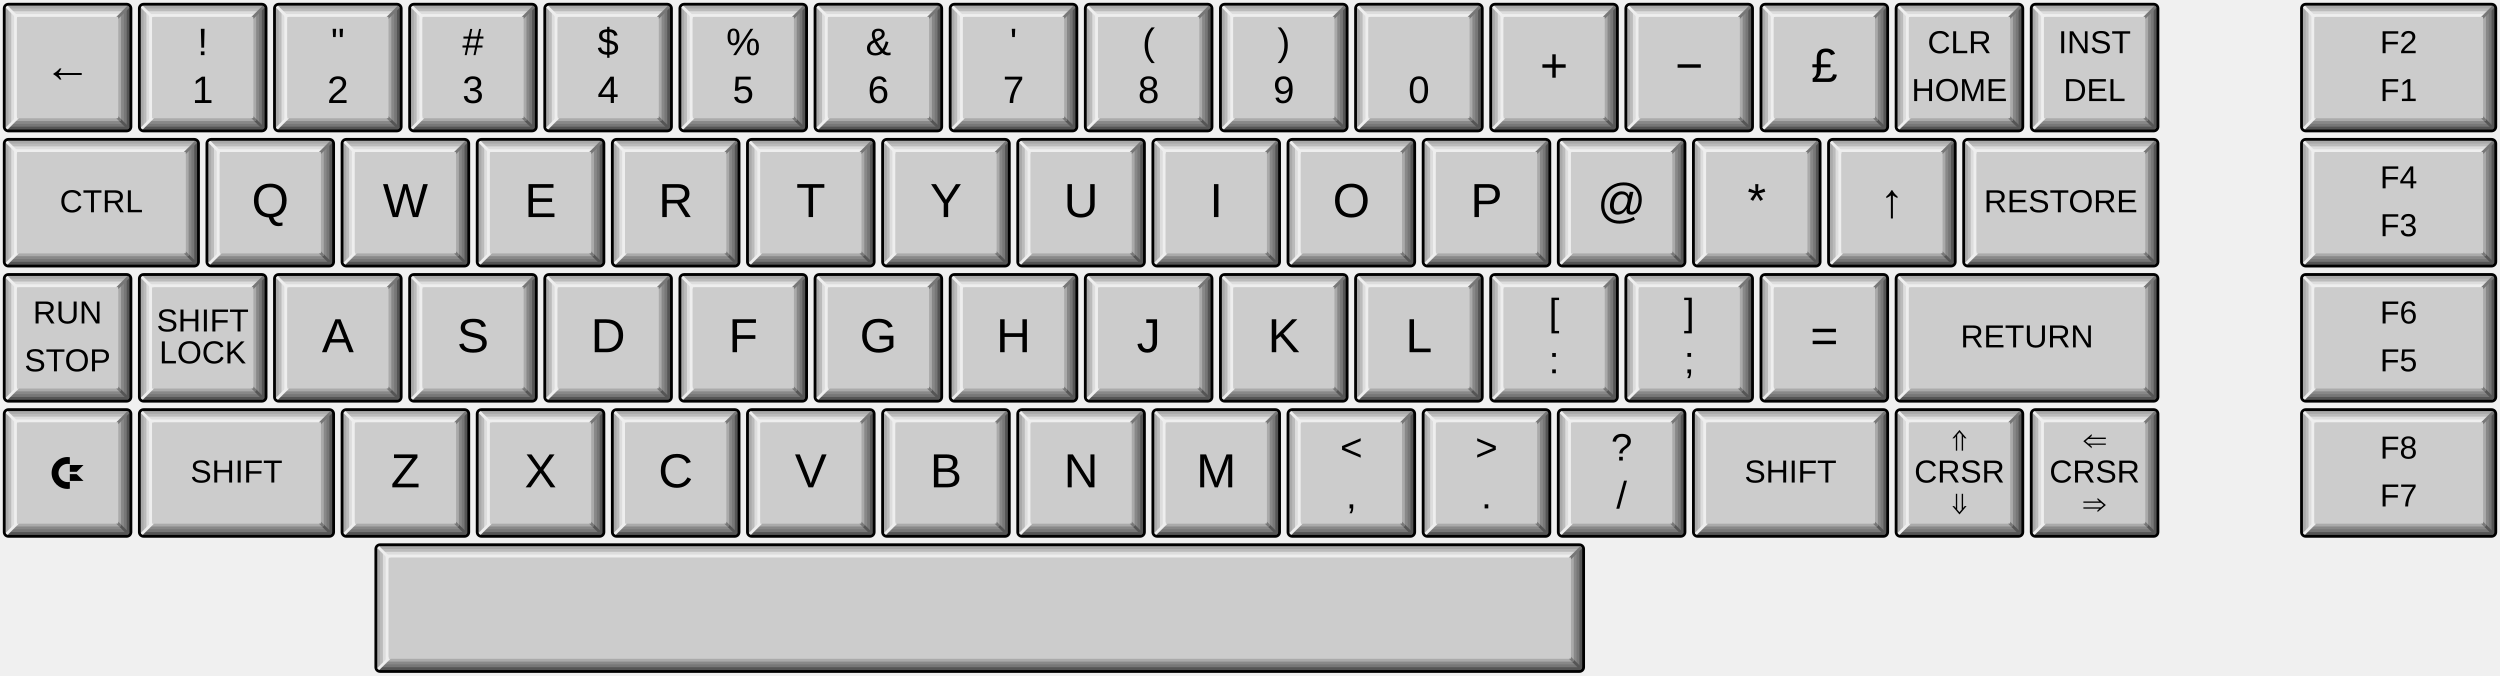
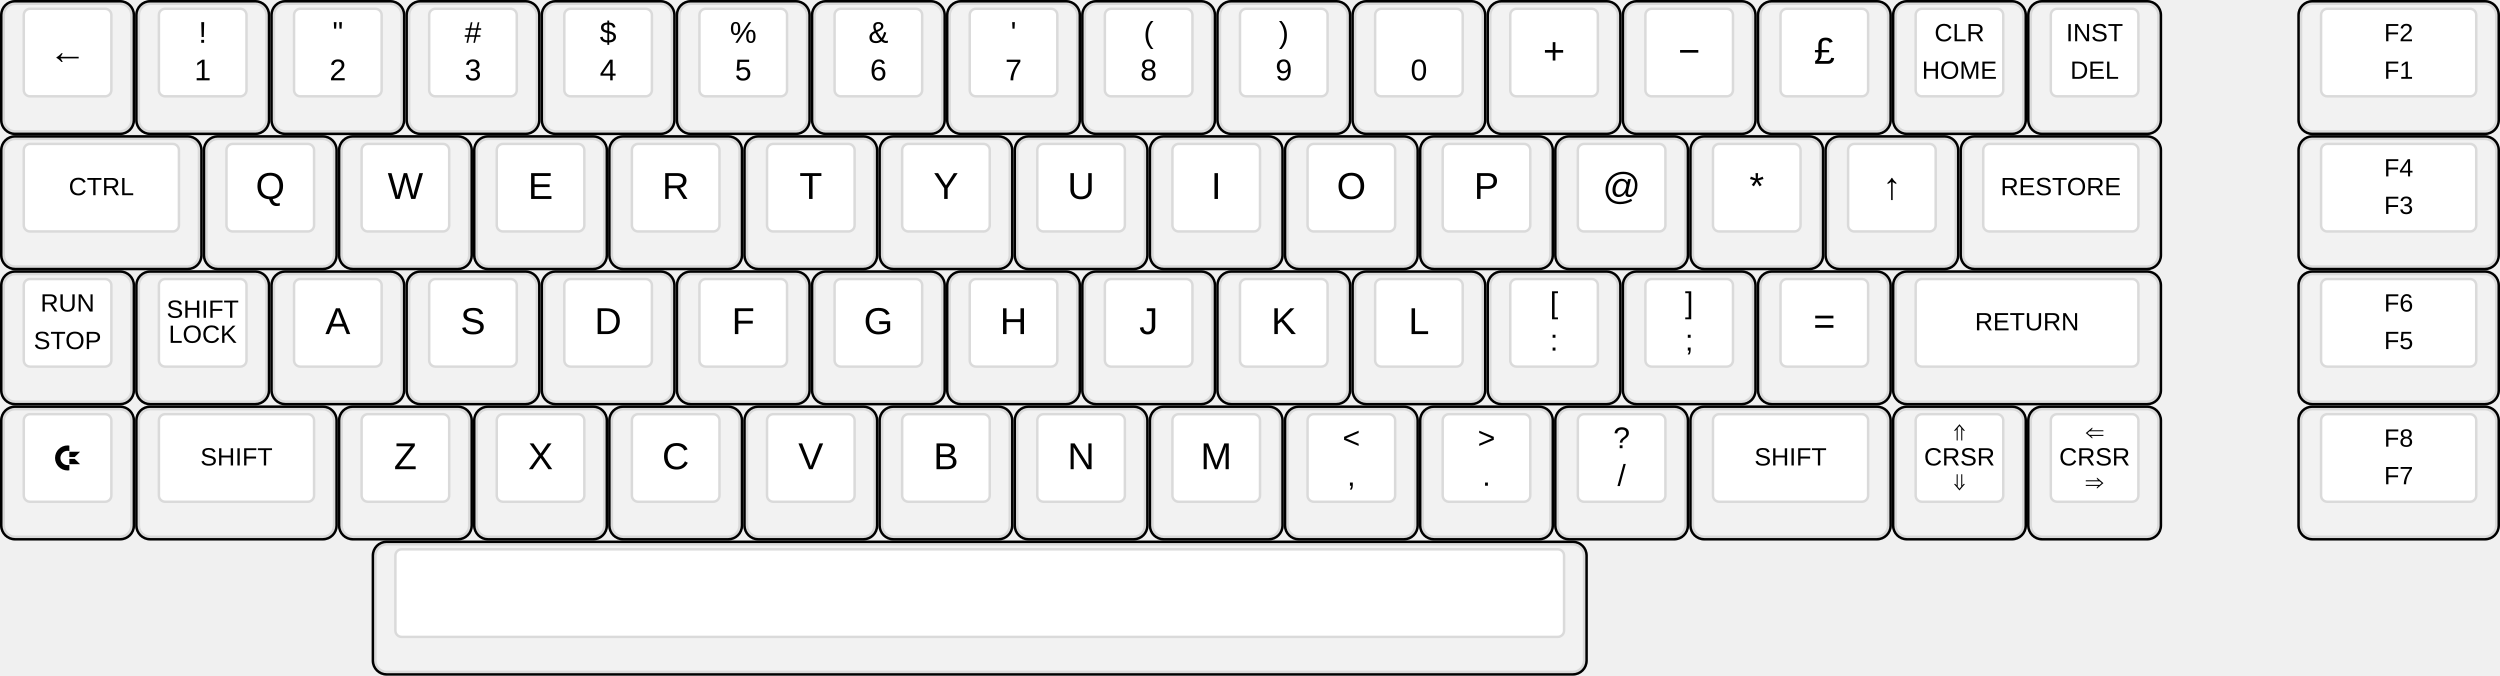
- <svg xmlns="http://www.w3.org/2000/svg" xmlns:xlink="http://www.w3.org/1999/xlink" version="1.1" width="888" height="240" viewBox="0 -240 888 240">
+ <svg xmlns="http://www.w3.org/2000/svg" xmlns:xlink="http://www.w3.org/1999/xlink" version="1.1" width="999" height="270" viewBox="0 -270 999 270">
  <defs>
    <g id="shape0">
-       <path d="M 425 -41 L 425 -7 L 7 -7 L 7 -41 Z M 3 -47 C 1.896 -47 1 -46.104 1 -45 L 1 -41 L 1 -7 L 1 -3 C 1 -1.896 1.896 -1 3 -1 L 429 -1 C 430.104 -1 431 -1.896 431 -3 L 431 -7 L 431 -41 L 431 -45 C 431 -46.104 430.104 -47 429 -47 Z" fill="#000000" />
-       <path d="M 429.707 -45.707 L 425 -41 L 425 -7 L 7 -7 L 2.293 -2.293 C 2.474 -2.112 2.724 -2 3 -2 L 429 -2 C 429.553 -2 430 -2.447 430 -3 L 430 -7 L 430 -41 L 430 -45 C 430 -45.276 429.888 -45.526 429.707 -45.707 Z" fill="#555555" />
-       <path d="M 428.766 -44.765 L 425 -41 L 425 -7 L 7 -7 L 3.234 -3.234 C 3.379 -3.09 3.579 -3 3.8 -3 L 428.2 -3 C 428.642 -3 429 -3.358 429 -3.8 L 429 -7 L 429 -41 L 429 -44.2 C 429 -44.421 428.91 -44.621 428.766 -44.765 Z" fill="#777777" />
-       <path d="M 427.824 -43.824 L 425 -41 L 425 -7 L 7 -7 L 4.176 -4.176 C 4.284 -4.067 4.435 -4 4.6 -4 L 427.4 -4 C 427.731 -4 428 -4.269 428 -4.6 L 428 -7 L 428 -41 L 428 -43.4 C 428 -43.566 427.933 -43.716 427.824 -43.824 Z" fill="#888888" />
-       <path d="M 425 -41 L 425 -7 L 7 -7 L 7 -41 Z M 3 -46 C 2.448 -46 2 -45.552 2 -45 L 2 -41 L 2 -7 L 2 -3 C 2 -2.724 2.112 -2.474 2.293 -2.293 L 5.117 -5.117 C 5.189 -5.045 5.29 -5 5.4 -5 L 426.6 -5 C 426.821 -5 427 -5.179 427 -5.4 L 427 -7 L 427 -41 L 427 -42.6 C 427 -42.71 426.955 -42.81 426.883 -42.883 L 429.707 -45.707 C 429.526 -45.888 429.276 -46 429 -46 Z" fill="#aaaaaa" />
-       <path d="M 3.8 -45 C 3.358 -45 3 -44.642 3 -44.2 L 3 -41 L 3 -7 L 3 -3.8 C 3 -3.579 3.09 -3.379 3.234 -3.235 L 7 -7 L 7 -7 L 7 -41 L 425 -41 L 425 -41 L 428.766 -44.766 C 428.621 -44.91 428.421 -45 428.2 -45 Z" fill="#bbbbbb" />
-       <path d="M 4.6 -44 C 4.269 -44 4 -43.731 4 -43.4 L 4 -41 L 4 -7 L 4 -4.6 C 4 -4.434 4.067 -4.285 4.176 -4.176 L 7 -7 L 7 -7 L 7 -41 L 425 -41 L 425 -41 L 427.824 -43.824 C 427.716 -43.933 427.566 -44 427.4 -44 Z" fill="#dddddd" />
-       <path d="M 5.4 -43 C 5.179 -43 5 -42.821 5 -42.6 L 5 -41 L 5 -7 L 5 -5.4 C 5 -5.29 5.045 -5.189 5.117 -5.117 L 7 -7 L 7 -7 L 7 -41 L 425 -41 L 425 -41 L 426.883 -42.883 C 426.811 -42.955 426.71 -43 426.6 -43 Z" fill="#eeeeee" />
-       <path d="M 6.2 -42 C 6.089 -42 6 -41.911 6 -41.8 L 6 -41 L 6 -7 L 6 -6.2 C 6 -6.09 6.089 -6 6.2 -6 L 425.8 -6 C 425.91 -6 426 -6.09 426 -6.2 L 426 -7 L 426 -41 L 426 -41.8 C 426 -41.911 425.91 -42 425.8 -42 Z" fill="#cccccc" />
-       <path d="M 427 -5.707 L 427 -5.4 C 427 -5.179 426.821 -5 426.6 -5 L 426.293 -5 L 429.244 -2.049 C 429.595 -2.14 429.86 -2.405 429.951 -2.756 L 427 -5.707 Z" fill="#555555" />
-       <path d="M 429.244 -45.951 L 425.293 -42 L 425.8 -42 C 425.91 -42 426 -41.911 426 -41.8 L 426 -41.293 L 429.951 -45.244 C 429.905 -45.42 429.831 -45.583 429.707 -45.707 C 429.583 -45.832 429.42 -45.906 429.244 -45.951 Z M 426 -6.707 L 426 -6.2 C 426 -6.09 425.91 -6 425.8 -6 L 425.293 -6 L 426.293 -5 L 426.6 -5 C 426.821 -5 427 -5.179 427 -5.4 L 427 -5.707 L 426 -6.707 Z" fill="#777777" />
-       <path d="M 2.756 -45.951 C 2.405 -45.86 2.14 -45.595 2.049 -45.244 L 6 -41.293 L 6 -41.8 C 6 -41.911 6.089 -42 6.2 -42 L 6.707 -42 L 2.756 -45.951 Z M 6 -6.707 L 2.049 -2.756 C 2.094 -2.58 2.168 -2.417 2.293 -2.293 C 2.417 -2.169 2.581 -2.095 2.756 -2.049 L 6.708 -6 L 6.2 -6 C 6.089 -6 6 -6.09 6 -6.2 L 6 -6.707 Z" fill="#eeeeee" />
+       <path d="M 6 -54 C 2.686 -54 0 -51.314 0 -48 L 0 -6 C 0 -2.686 2.686 0 6 0 L 480 0 C 483.314 0 486 -2.686 486 -6 L 486 -48 C 486 -51.314 483.314 -54 480 -54 Z" fill="#000000" />
+       <path d="M 6 -53 C 3.239 -53 1 -50.761 1 -48 L 1 -6 C 1 -3.239 3.239 -1 6 -1 L 480 -1 C 482.761 -1 485 -3.239 485 -6 L 485 -48 C 485 -50.761 482.761 -53 480 -53 Z" fill="#dadada" />
+       <path d="M 6 -52 C 3.791 -52 2 -50.209 2 -48 L 2 -6 C 2 -3.791 3.791 -2 6 -2 L 480 -2 C 482.209 -2 484 -3.791 484 -6 L 484 -48 C 484 -50.209 482.209 -52 480 -52 Z" fill="#f2f2f2" />
+       <path d="M 12 -51 C 10.343 -51 9 -49.657 9 -48 L 9 -18 C 9 -16.343 10.343 -15 12 -15 L 474 -15 C 475.657 -15 477 -16.343 477 -18 L 477 -48 C 477 -49.657 475.657 -51 474 -51 Z" fill="#dadada" />
+       <path d="M 12 -50 C 10.895 -50 10 -49.105 10 -48 L 10 -18 C 10 -16.895 10.895 -16 12 -16 L 474 -16 C 475.105 -16 476 -16.895 476 -18 L 476 -48 C 476 -49.105 475.105 -50 474 -50 Z" fill="#ffffff" />
    </g>
    <g id="shape1">
-       <path d="M 41 -41 L 41 -7 L 7 -7 L 7 -41 Z M 3 -47 C 1.896 -47 1 -46.104 1 -45 L 1 -41 L 1 -7 L 1 -3 C 1 -1.896 1.896 -1 3 -1 L 45 -1 C 46.104 -1 47 -1.896 47 -3 L 47 -7 L 47 -41 L 47 -45 C 47 -46.104 46.104 -47 45 -47 Z" fill="#000000" />
-       <path d="M 45.707 -45.707 L 41 -41 L 41 -7 L 7 -7 L 2.293 -2.293 C 2.474 -2.112 2.724 -2 3 -2 L 45 -2 C 45.553 -2 46 -2.447 46 -3 L 46 -7 L 46 -41 L 46 -45 C 46 -45.276 45.888 -45.526 45.707 -45.707 Z" fill="#555555" />
-       <path d="M 44.766 -44.765 L 41 -41 L 41 -7 L 7 -7 L 3.234 -3.234 C 3.379 -3.09 3.579 -3 3.8 -3 L 44.2 -3 C 44.642 -3 45 -3.358 45 -3.8 L 45 -7 L 45 -41 L 45 -44.2 C 45 -44.421 44.91 -44.621 44.766 -44.765 Z" fill="#777777" />
-       <path d="M 43.824 -43.824 L 41 -41 L 41 -7 L 7 -7 L 4.176 -4.176 C 4.284 -4.067 4.435 -4 4.6 -4 L 43.4 -4 C 43.731 -4 44 -4.269 44 -4.6 L 44 -7 L 44 -41 L 44 -43.4 C 44 -43.566 43.933 -43.716 43.824 -43.824 Z" fill="#888888" />
-       <path d="M 41 -41 L 41 -7 L 7 -7 L 7 -41 Z M 3 -46 C 2.448 -46 2 -45.552 2 -45 L 2 -41 L 2 -7 L 2 -3 C 2 -2.724 2.112 -2.474 2.293 -2.293 L 5.117 -5.117 C 5.189 -5.045 5.29 -5 5.4 -5 L 42.6 -5 C 42.821 -5 43 -5.179 43 -5.4 L 43 -7 L 43 -41 L 43 -42.6 C 43 -42.71 42.955 -42.81 42.883 -42.883 L 45.707 -45.707 C 45.526 -45.888 45.276 -46 45 -46 Z" fill="#aaaaaa" />
-       <path d="M 3.8 -45 C 3.358 -45 3 -44.642 3 -44.2 L 3 -41 L 3 -7 L 3 -3.8 C 3 -3.579 3.09 -3.379 3.234 -3.235 L 7 -7 L 7 -7 L 7 -41 L 41 -41 L 41 -41 L 44.766 -44.766 C 44.621 -44.91 44.421 -45 44.2 -45 Z" fill="#bbbbbb" />
-       <path d="M 4.6 -44 C 4.269 -44 4 -43.731 4 -43.4 L 4 -41 L 4 -7 L 4 -4.6 C 4 -4.434 4.067 -4.285 4.176 -4.176 L 7 -7 L 7 -7 L 7 -41 L 41 -41 L 41 -41 L 43.824 -43.824 C 43.716 -43.933 43.566 -44 43.4 -44 Z" fill="#dddddd" />
-       <path d="M 5.4 -43 C 5.179 -43 5 -42.821 5 -42.6 L 5 -41 L 5 -7 L 5 -5.4 C 5 -5.29 5.045 -5.189 5.117 -5.117 L 7 -7 L 7 -7 L 7 -41 L 41 -41 L 41 -41 L 42.883 -42.883 C 42.811 -42.955 42.71 -43 42.6 -43 Z" fill="#eeeeee" />
-       <path d="M 6.2 -42 C 6.089 -42 6 -41.911 6 -41.8 L 6 -41 L 6 -7 L 6 -6.2 C 6 -6.09 6.089 -6 6.2 -6 L 41.8 -6 C 41.91 -6 42 -6.09 42 -6.2 L 42 -7 L 42 -41 L 42 -41.8 C 42 -41.911 41.91 -42 41.8 -42 Z" fill="#cccccc" />
-       <path d="M 43 -5.707 L 43 -5.4 C 43 -5.179 42.821 -5 42.6 -5 L 42.293 -5 L 45.244 -2.049 C 45.595 -2.14 45.86 -2.405 45.951 -2.756 L 43 -5.707 Z" fill="#555555" />
-       <path d="M 45.244 -45.951 L 41.293 -42 L 41.8 -42 C 41.91 -42 42 -41.911 42 -41.8 L 42 -41.293 L 45.951 -45.244 C 45.905 -45.42 45.831 -45.583 45.707 -45.707 C 45.583 -45.832 45.42 -45.906 45.244 -45.951 Z M 42 -6.707 L 42 -6.2 C 42 -6.09 41.91 -6 41.8 -6 L 41.293 -6 L 42.293 -5 L 42.6 -5 C 42.821 -5 43 -5.179 43 -5.4 L 43 -5.707 L 42 -6.707 Z" fill="#777777" />
-       <path d="M 2.756 -45.951 C 2.405 -45.86 2.14 -45.595 2.049 -45.244 L 6 -41.293 L 6 -41.8 C 6 -41.911 6.089 -42 6.2 -42 L 6.707 -42 L 2.756 -45.951 Z M 6 -6.707 L 2.049 -2.756 C 2.094 -2.58 2.168 -2.417 2.293 -2.293 C 2.417 -2.169 2.581 -2.095 2.756 -2.049 L 6.708 -6 L 6.2 -6 C 6.089 -6 6 -6.09 6 -6.2 L 6 -6.707 Z" fill="#eeeeee" />
+       <path d="M 6 -54 C 2.686 -54 0 -51.314 0 -48 L 0 -6 C 0 -2.686 2.686 0 6 0 L 48 0 C 51.314 0 54 -2.686 54 -6 L 54 -48 C 54 -51.314 51.314 -54 48 -54 Z" fill="#000000" />
+       <path d="M 6 -53 C 3.239 -53 1 -50.761 1 -48 L 1 -6 C 1 -3.239 3.239 -1 6 -1 L 48 -1 C 50.761 -1 53 -3.239 53 -6 L 53 -48 C 53 -50.761 50.761 -53 48 -53 Z" fill="#dadada" />
+       <path d="M 6 -52 C 3.791 -52 2 -50.209 2 -48 L 2 -6 C 2 -3.791 3.791 -2 6 -2 L 48 -2 C 50.209 -2 52 -3.791 52 -6 L 52 -48 C 52 -50.209 50.209 -52 48 -52 Z" fill="#f2f2f2" />
+       <path d="M 12 -51 C 10.343 -51 9 -49.657 9 -48 L 9 -18 C 9 -16.343 10.343 -15 12 -15 L 42 -15 C 43.657 -15 45 -16.343 45 -18 L 45 -48 C 45 -49.657 43.657 -51 42 -51 Z" fill="#dadada" />
+       <path d="M 12 -50 C 10.895 -50 10 -49.105 10 -48 L 10 -18 C 10 -16.895 10.895 -16 12 -16 L 42 -16 C 43.105 -16 44 -16.895 44 -18 L 44 -48 C 44 -49.105 43.105 -50 42 -50 Z" fill="#ffffff" />
    </g>
    <g id="shape2">
-       <path d="M 3 -47 C 1.896 -47 1 -46.104 1 -45 L 1 -41 L 1 -7 L 1 -3 C 1 -1.896 1.896 -1 3 -1 L 65 -1 L 65 -7 L 7 -7 L 7 -41 L 65 -41 L 65 -47 Z M 65 -47 L 65 -41 L 65 -7 L 65 -1 L 69 -1 C 70.104 -1 71 -1.896 71 -3 L 71 -7 L 71 -41 L 71 -45 C 71 -46.104 70.104 -47 69 -47 Z" fill="#000000" />
-       <path d="M 7 -7 L 2.293 -2.293 C 2.474 -2.112 2.724 -2 3 -2 L 65 -2 L 65 -7 Z M 69.707 -45.707 L 65 -41 L 65 -7 L 65 -2 L 69 -2 C 69.553 -2 70 -2.447 70 -3 L 70 -7 L 70 -41 L 70 -45 C 70 -45.276 69.888 -45.526 69.707 -45.707 Z" fill="#555555" />
-       <path d="M 7 -7 L 3.234 -3.234 C 3.379 -3.09 3.579 -3 3.8 -3 L 65 -3 L 65 -7 Z M 68.766 -44.765 L 65 -41 L 65 -7 L 65 -3 L 68.2 -3 C 68.642 -3 69 -3.358 69 -3.8 L 69 -7 L 69 -41 L 69 -44.2 C 69 -44.421 68.91 -44.621 68.766 -44.765 Z" fill="#777777" />
-       <path d="M 7 -7 L 4.176 -4.176 C 4.284 -4.067 4.435 -4 4.6 -4 L 65 -4 L 65 -7 Z M 67.824 -43.824 L 65 -41 L 65 -7 L 65 -4 L 67.4 -4 C 67.731 -4 68 -4.269 68 -4.6 L 68 -7 L 68 -41 L 68 -43.4 C 68 -43.566 67.933 -43.716 67.824 -43.824 Z" fill="#888888" />
-       <path d="M 65 -46 L 65 -41 L 65 -7 L 65 -5 L 66.6 -5 C 66.821 -5 67 -5.179 67 -5.4 L 67 -7 L 67 -41 L 67 -42.6 C 67 -42.71 66.955 -42.81 66.883 -42.883 L 69.707 -45.707 C 69.526 -45.888 69.276 -46 69 -46 Z M 3 -46 C 2.448 -46 2 -45.552 2 -45 L 2 -41 L 2 -7 L 2 -3 C 2 -2.724 2.112 -2.474 2.293 -2.293 L 5.117 -5.117 C 5.189 -5.045 5.29 -5 5.4 -5 L 65 -5 L 65 -7 L 7 -7 L 7 -41 L 65 -41 L 65 -46 Z" fill="#aaaaaa" />
-       <path d="M 65 -45 L 65 -41 L 68.766 -44.766 C 68.621 -44.91 68.421 -45 68.2 -45 Z M 3.8 -45 C 3.358 -45 3 -44.642 3 -44.2 L 3 -41 L 3 -7 L 3 -3.8 C 3 -3.579 3.09 -3.379 3.234 -3.235 L 7 -7 L 7 -7 L 7 -41 L 65 -41 L 65 -45 Z" fill="#bbbbbb" />
-       <path d="M 65 -44 L 65 -41 L 67.824 -43.824 C 67.716 -43.933 67.566 -44 67.4 -44 Z M 4.6 -44 C 4.269 -44 4 -43.731 4 -43.4 L 4 -41 L 4 -7 L 4 -4.6 C 4 -4.434 4.067 -4.285 4.176 -4.176 L 7 -7 L 7 -7 L 7 -41 L 65 -41 L 65 -44 Z" fill="#dddddd" />
-       <path d="M 65 -43 L 65 -41 L 66.883 -42.883 C 66.811 -42.955 66.71 -43 66.6 -43 Z M 5.4 -43 C 5.179 -43 5 -42.821 5 -42.6 L 5 -41 L 5 -7 L 5 -5.4 C 5 -5.29 5.045 -5.189 5.117 -5.117 L 7 -7 L 7 -7 L 7 -41 L 65 -41 L 65 -43 Z" fill="#eeeeee" />
-       <path d="M 6.2 -42 C 6.089 -42 6 -41.911 6 -41.8 L 6 -41 L 6 -7 L 6 -6.2 C 6 -6.09 6.089 -6 6.2 -6 L 65 -6 L 65 -7 L 65 -7 L 65 -6 L 65.8 -6 C 65.91 -6 66 -6.09 66 -6.2 L 66 -7 L 66 -41 L 66 -41.8 C 66 -41.911 65.91 -42 65.8 -42 L 65 -42 L 65 -41 L 65 -41 L 65 -42 Z" fill="#cccccc" />
-       <path d="M 67 -5.707 L 67 -5.4 C 67 -5.179 66.821 -5 66.6 -5 L 66.293 -5 L 69.244 -2.049 C 69.595 -2.14 69.86 -2.405 69.951 -2.756 L 67 -5.707 Z" fill="#555555" />
-       <path d="M 69.244 -45.951 L 65.293 -42 L 65.8 -42 C 65.91 -42 66 -41.911 66 -41.8 L 66 -41.293 L 69.951 -45.244 C 69.905 -45.42 69.831 -45.583 69.707 -45.707 C 69.583 -45.832 69.42 -45.906 69.244 -45.951 Z M 66 -6.707 L 66 -6.2 C 66 -6.09 65.91 -6 65.8 -6 L 65.293 -6 L 66.293 -5 L 66.6 -5 C 66.821 -5 67 -5.179 67 -5.4 L 67 -5.707 L 66 -6.707 Z" fill="#777777" />
-       <path d="M 2.756 -45.951 C 2.405 -45.86 2.14 -45.595 2.049 -45.244 L 6 -41.293 L 6 -41.8 C 6 -41.911 6.089 -42 6.2 -42 L 6.707 -42 L 2.756 -45.951 Z M 6 -6.707 L 2.049 -2.756 C 2.094 -2.58 2.168 -2.417 2.293 -2.293 C 2.417 -2.169 2.581 -2.095 2.756 -2.049 L 6.708 -6 L 6.2 -6 C 6.089 -6 6 -6.09 6 -6.2 L 6 -6.707 Z" fill="#eeeeee" />
+       <path d="M 6 -54 C 2.686 -54 0 -51.314 0 -48 L 0 -6 C 0 -2.686 2.686 0 6 0 L 75 0 C 78.314 0 81 -2.686 81 -6 L 81 -48 C 81 -51.314 78.314 -54 75 -54 Z" fill="#000000" />
+       <path d="M 6 -53 C 3.239 -53 1 -50.761 1 -48 L 1 -6 C 1 -3.239 3.239 -1 6 -1 L 75 -1 C 77.761 -1 80 -3.239 80 -6 L 80 -48 C 80 -50.761 77.761 -53 75 -53 Z" fill="#dadada" />
+       <path d="M 6 -52 C 3.791 -52 2 -50.209 2 -48 L 2 -6 C 2 -3.791 3.791 -2 6 -2 L 75 -2 C 77.209 -2 79 -3.791 79 -6 L 79 -48 C 79 -50.209 77.209 -52 75 -52 Z" fill="#f2f2f2" />
+       <path d="M 12 -51 C 10.343 -51 9 -49.657 9 -48 L 9 -18 C 9 -16.343 10.343 -15 12 -15 L 69 -15 C 70.657 -15 72 -16.343 72 -18 L 72 -48 C 72 -49.657 70.657 -51 69 -51 Z" fill="#dadada" />
+       <path d="M 12 -50 C 10.895 -50 10 -49.105 10 -48 L 10 -18 C 10 -16.895 10.895 -16 12 -16 L 69 -16 C 70.105 -16 71 -16.895 71 -18 L 71 -48 C 71 -49.105 70.105 -50 69 -50 Z" fill="#ffffff" />
    </g>
    <g id="shape3">
-       <path d="M 89 -41 L 89 -7 L 7 -7 L 7 -41 Z M 3 -47 C 1.896 -47 1 -46.104 1 -45 L 1 -41 L 1 -7 L 1 -3 C 1 -1.896 1.896 -1 3 -1 L 93 -1 C 94.104 -1 95 -1.896 95 -3 L 95 -7 L 95 -41 L 95 -45 C 95 -46.104 94.104 -47 93 -47 Z" fill="#000000" />
-       <path d="M 93.707 -45.707 L 89 -41 L 89 -7 L 7 -7 L 2.293 -2.293 C 2.474 -2.112 2.724 -2 3 -2 L 93 -2 C 93.553 -2 94 -2.447 94 -3 L 94 -7 L 94 -41 L 94 -45 C 94 -45.276 93.888 -45.526 93.707 -45.707 Z" fill="#555555" />
-       <path d="M 92.766 -44.765 L 89 -41 L 89 -7 L 7 -7 L 3.234 -3.234 C 3.379 -3.09 3.579 -3 3.8 -3 L 92.2 -3 C 92.642 -3 93 -3.358 93 -3.8 L 93 -7 L 93 -41 L 93 -44.2 C 93 -44.421 92.91 -44.621 92.766 -44.765 Z" fill="#777777" />
-       <path d="M 91.824 -43.824 L 89 -41 L 89 -7 L 7 -7 L 4.176 -4.176 C 4.284 -4.067 4.435 -4 4.6 -4 L 91.4 -4 C 91.731 -4 92 -4.269 92 -4.6 L 92 -7 L 92 -41 L 92 -43.4 C 92 -43.566 91.933 -43.716 91.824 -43.824 Z" fill="#888888" />
-       <path d="M 89 -41 L 89 -7 L 7 -7 L 7 -41 Z M 3 -46 C 2.448 -46 2 -45.552 2 -45 L 2 -41 L 2 -7 L 2 -3 C 2 -2.724 2.112 -2.474 2.293 -2.293 L 5.117 -5.117 C 5.189 -5.045 5.29 -5 5.4 -5 L 90.6 -5 C 90.821 -5 91 -5.179 91 -5.4 L 91 -7 L 91 -41 L 91 -42.6 C 91 -42.71 90.955 -42.81 90.883 -42.883 L 93.707 -45.707 C 93.526 -45.888 93.276 -46 93 -46 Z" fill="#aaaaaa" />
-       <path d="M 3.8 -45 C 3.358 -45 3 -44.642 3 -44.2 L 3 -41 L 3 -7 L 3 -3.8 C 3 -3.579 3.09 -3.379 3.234 -3.235 L 7 -7 L 7 -7 L 7 -41 L 89 -41 L 89 -41 L 92.766 -44.766 C 92.621 -44.91 92.421 -45 92.2 -45 Z" fill="#bbbbbb" />
-       <path d="M 4.6 -44 C 4.269 -44 4 -43.731 4 -43.4 L 4 -41 L 4 -7 L 4 -4.6 C 4 -4.434 4.067 -4.285 4.176 -4.176 L 7 -7 L 7 -7 L 7 -41 L 89 -41 L 89 -41 L 91.824 -43.824 C 91.716 -43.933 91.566 -44 91.4 -44 Z" fill="#dddddd" />
-       <path d="M 5.4 -43 C 5.179 -43 5 -42.821 5 -42.6 L 5 -41 L 5 -7 L 5 -5.4 C 5 -5.29 5.045 -5.189 5.117 -5.117 L 7 -7 L 7 -7 L 7 -41 L 89 -41 L 89 -41 L 90.883 -42.883 C 90.811 -42.955 90.71 -43 90.6 -43 Z" fill="#eeeeee" />
-       <path d="M 6.2 -42 C 6.089 -42 6 -41.911 6 -41.8 L 6 -41 L 6 -7 L 6 -6.2 C 6 -6.09 6.089 -6 6.2 -6 L 89.8 -6 C 89.91 -6 90 -6.09 90 -6.2 L 90 -7 L 90 -41 L 90 -41.8 C 90 -41.911 89.91 -42 89.8 -42 Z" fill="#cccccc" />
-       <path d="M 91 -5.707 L 91 -5.4 C 91 -5.179 90.821 -5 90.6 -5 L 90.293 -5 L 93.244 -2.049 C 93.595 -2.14 93.86 -2.405 93.951 -2.756 L 91 -5.707 Z" fill="#555555" />
-       <path d="M 93.244 -45.951 L 89.293 -42 L 89.8 -42 C 89.91 -42 90 -41.911 90 -41.8 L 90 -41.293 L 93.951 -45.244 C 93.905 -45.42 93.831 -45.583 93.707 -45.707 C 93.583 -45.832 93.42 -45.906 93.244 -45.951 Z M 90 -6.707 L 90 -6.2 C 90 -6.09 89.91 -6 89.8 -6 L 89.293 -6 L 90.293 -5 L 90.6 -5 C 90.821 -5 91 -5.179 91 -5.4 L 91 -5.707 L 90 -6.707 Z" fill="#777777" />
-       <path d="M 2.756 -45.951 C 2.405 -45.86 2.14 -45.595 2.049 -45.244 L 6 -41.293 L 6 -41.8 C 6 -41.911 6.089 -42 6.2 -42 L 6.707 -42 L 2.756 -45.951 Z M 6 -6.707 L 2.049 -2.756 C 2.094 -2.58 2.168 -2.417 2.293 -2.293 C 2.417 -2.169 2.581 -2.095 2.756 -2.049 L 6.708 -6 L 6.2 -6 C 6.089 -6 6 -6.09 6 -6.2 L 6 -6.707 Z" fill="#eeeeee" />
+       <path d="M 6 -54 C 2.686 -54 0 -51.314 0 -48 L 0 -6 C 0 -2.686 2.686 0 6 0 L 102 0 C 105.314 0 108 -2.686 108 -6 L 108 -48 C 108 -51.314 105.314 -54 102 -54 Z" fill="#000000" />
+       <path d="M 6 -53 C 3.239 -53 1 -50.761 1 -48 L 1 -6 C 1 -3.239 3.239 -1 6 -1 L 102 -1 C 104.761 -1 107 -3.239 107 -6 L 107 -48 C 107 -50.761 104.761 -53 102 -53 Z" fill="#dadada" />
+       <path d="M 6 -52 C 3.791 -52 2 -50.209 2 -48 L 2 -6 C 2 -3.791 3.791 -2 6 -2 L 102 -2 C 104.209 -2 106 -3.791 106 -6 L 106 -48 C 106 -50.209 104.209 -52 102 -52 Z" fill="#f2f2f2" />
+       <path d="M 12 -51 C 10.343 -51 9 -49.657 9 -48 L 9 -18 C 9 -16.343 10.343 -15 12 -15 L 96 -15 C 97.657 -15 99 -16.343 99 -18 L 99 -48 C 99 -49.657 97.657 -51 96 -51 Z" fill="#dadada" />
+       <path d="M 12 -50 C 10.895 -50 10 -49.105 10 -48 L 10 -18 C 10 -16.895 10.895 -16 12 -16 L 96 -16 C 97.105 -16 98 -16.895 98 -18 L 98 -48 C 98 -49.105 97.105 -50 96 -50 Z" fill="#ffffff" />
    </g>
    <path id="path0" d="M 0.571 0.536 h 0.214 L 1 0.75 H 0.571 V 0.536 z M 0.571 0.464 V 0.25 H 1 L 0.786 0.464 H 0.571 z M 0 0.5 C 0 0.223 0.223 0 0.5 0 c 0.025 0 0.048 0.002 0.071 0.006 v 0.217 C 0.548 0.218 0.525 0.214 0.5 0.214 c -0.157 0 -0.286 0.128 -0.286 0.286 S 0.343 0.786 0.5 0.786 c 0.025 0 0.048 -0.004 0.071 -0.009 v 0.217 C 0.548 0.998 0.525 1 0.5 1 C 0.223 1 0 0.777 0 0.5 z" />
  </defs>
  <g class="keyboard">
    <g class="key">
-       <use xlink:href="#shape0" transform="translate(132 0)" />
-     </g>
-     <g class="key">
-       <use xlink:href="#shape1" transform="translate(0 -48)" />
-       <use xlink:href="#path0" transform="translate(18.333 -77.667) scale(11.333 11.333)" fill="#000000" />
-     </g>
-     <g class="key">
-       <use xlink:href="#shape2" transform="translate(48 -48)" />
-       <text x="84" y="-68.6" text-anchor="middle" font-family="Arial" font-size="11.333" fill="#000000">SHIFT</text>
-     </g>
-     <g class="key">
-       <use xlink:href="#shape1" transform="translate(120 -48)" />
-       <text x="144" y="-66.9" text-anchor="middle" font-family="Arial" font-size="17" fill="#000000">Z</text>
-     </g>
-     <g class="key">
-       <use xlink:href="#shape1" transform="translate(168 -48)" />
-       <text x="192" y="-66.9" text-anchor="middle" font-family="Arial" font-size="17" fill="#000000">X</text>
-     </g>
-     <g class="key">
-       <use xlink:href="#shape1" transform="translate(216 -48)" />
-       <text x="240" y="-66.9" text-anchor="middle" font-family="Arial" font-size="17" fill="#000000">C</text>
-     </g>
-     <g class="key">
-       <use xlink:href="#shape1" transform="translate(264 -48)" />
-       <text x="288" y="-66.9" text-anchor="middle" font-family="Arial" font-size="17" fill="#000000">V</text>
-     </g>
-     <g class="key">
-       <use xlink:href="#shape1" transform="translate(312 -48)" />
-       <text x="336" y="-66.9" text-anchor="middle" font-family="Arial" font-size="17" fill="#000000">B</text>
-     </g>
-     <g class="key">
-       <use xlink:href="#shape1" transform="translate(360 -48)" />
-       <text x="384" y="-66.9" text-anchor="middle" font-family="Arial" font-size="17" fill="#000000">N</text>
-     </g>
-     <g class="key">
-       <use xlink:href="#shape1" transform="translate(408 -48)" />
-       <text x="432" y="-66.9" text-anchor="middle" font-family="Arial" font-size="17" fill="#000000">M</text>
-     </g>
-     <g class="key">
-       <use xlink:href="#shape1" transform="translate(456 -48)" />
-       <text x="480" y="-59.42" text-anchor="middle" font-family="Arial" font-size="13.6" fill="#000000">,</text>
-       <text x="480" y="-76.42" text-anchor="middle" font-family="Arial" font-size="13.6" fill="#000000">&lt;</text>
-     </g>
-     <g class="key">
-       <use xlink:href="#shape1" transform="translate(504 -48)" />
-       <text x="528" y="-59.42" text-anchor="middle" font-family="Arial" font-size="13.6" fill="#000000">.</text>
-       <text x="528" y="-76.42" text-anchor="middle" font-family="Arial" font-size="13.6" fill="#000000">&gt;</text>
-     </g>
-     <g class="key">
-       <use xlink:href="#shape1" transform="translate(552 -48)" />
-       <text x="576" y="-59.42" text-anchor="middle" font-family="Arial" font-size="13.6" fill="#000000">/</text>
-       <text x="576" y="-76.42" text-anchor="middle" font-family="Arial" font-size="13.6" fill="#000000">?</text>
-     </g>
-     <g class="key">
-       <use xlink:href="#shape2" transform="translate(600 -48)" />
-       <text x="636" y="-68.6" text-anchor="middle" font-family="Arial" font-size="11.333" fill="#000000">SHIFT</text>
-     </g>
-     <g class="key">
-       <use xlink:href="#shape1" transform="translate(672 -48)" />
-       <text x="696" y="-79.933" text-anchor="middle" font-family="Arial" font-size="11.333" fill="#000000">⇑</text>
-       <text x="696" y="-68.6" text-anchor="middle" font-family="Arial" font-size="11.333" fill="#000000">CRSR</text>
-       <text x="696" y="-57.267" text-anchor="middle" font-family="Arial" font-size="11.333" fill="#000000">⇓</text>
-     </g>
-     <g class="key">
-       <use xlink:href="#shape1" transform="translate(720 -48)" />
-       <text x="744" y="-79.933" text-anchor="middle" font-family="Arial" font-size="11.333" fill="#000000">⇐</text>
-       <text x="744" y="-68.6" text-anchor="middle" font-family="Arial" font-size="11.333" fill="#000000">CRSR</text>
-       <text x="744" y="-57.267" text-anchor="middle" font-family="Arial" font-size="11.333" fill="#000000">⇒</text>
-     </g>
-     <g class="key">
-       <use xlink:href="#shape2" transform="translate(816 -48)" />
-       <text x="852" y="-60.1" text-anchor="middle" font-family="Arial" font-size="11.333" fill="#000000">F7</text>
-       <text x="852" y="-77.1" text-anchor="middle" font-family="Arial" font-size="11.333" fill="#000000">F8</text>
-     </g>
-     <g class="key">
-       <use xlink:href="#shape1" transform="translate(0 -96)" />
-       <text x="24" y="-108.1" text-anchor="middle" font-family="Arial" font-size="11.333" fill="#000000">STOP</text>
-       <text x="24" y="-125.1" text-anchor="middle" font-family="Arial" font-size="11.333" fill="#000000">RUN</text>
-     </g>
-     <g class="key">
-       <use xlink:href="#shape1" transform="translate(48 -96)" />
-       <text x="72" y="-122.267" text-anchor="middle" font-family="Arial" font-size="11.333" fill="#000000">SHIFT</text>
-       <text x="72" y="-110.933" text-anchor="middle" font-family="Arial" font-size="11.333" fill="#000000">LOCK</text>
-     </g>
-     <g class="key">
-       <use xlink:href="#shape1" transform="translate(96 -96)" />
-       <text x="120" y="-114.9" text-anchor="middle" font-family="Arial" font-size="17" fill="#000000">A</text>
-     </g>
-     <g class="key">
-       <use xlink:href="#shape1" transform="translate(144 -96)" />
-       <text x="168" y="-114.9" text-anchor="middle" font-family="Arial" font-size="17" fill="#000000">S</text>
-     </g>
-     <g class="key">
-       <use xlink:href="#shape1" transform="translate(192 -96)" />
-       <text x="216" y="-114.9" text-anchor="middle" font-family="Arial" font-size="17" fill="#000000">D</text>
-     </g>
-     <g class="key">
-       <use xlink:href="#shape1" transform="translate(240 -96)" />
-       <text x="264" y="-114.9" text-anchor="middle" font-family="Arial" font-size="17" fill="#000000">F</text>
-     </g>
-     <g class="key">
-       <use xlink:href="#shape1" transform="translate(288 -96)" />
-       <text x="312" y="-114.9" text-anchor="middle" font-family="Arial" font-size="17" fill="#000000">G</text>
-     </g>
-     <g class="key">
-       <use xlink:href="#shape1" transform="translate(336 -96)" />
-       <text x="360" y="-114.9" text-anchor="middle" font-family="Arial" font-size="17" fill="#000000">H</text>
-     </g>
-     <g class="key">
-       <use xlink:href="#shape1" transform="translate(384 -96)" />
-       <text x="408" y="-114.9" text-anchor="middle" font-family="Arial" font-size="17" fill="#000000">J</text>
-     </g>
-     <g class="key">
-       <use xlink:href="#shape1" transform="translate(432 -96)" />
-       <text x="456" y="-114.9" text-anchor="middle" font-family="Arial" font-size="17" fill="#000000">K</text>
-     </g>
-     <g class="key">
-       <use xlink:href="#shape1" transform="translate(480 -96)" />
-       <text x="504" y="-114.9" text-anchor="middle" font-family="Arial" font-size="17" fill="#000000">L</text>
-     </g>
-     <g class="key">
-       <use xlink:href="#shape1" transform="translate(528 -96)" />
-       <text x="552" y="-107.42" text-anchor="middle" font-family="Arial" font-size="13.6" fill="#000000">:</text>
-       <text x="552" y="-124.42" text-anchor="middle" font-family="Arial" font-size="13.6" fill="#000000">[</text>
-     </g>
-     <g class="key">
-       <use xlink:href="#shape1" transform="translate(576 -96)" />
-       <text x="600" y="-107.42" text-anchor="middle" font-family="Arial" font-size="13.6" fill="#000000">;</text>
-       <text x="600" y="-124.42" text-anchor="middle" font-family="Arial" font-size="13.6" fill="#000000">]</text>
-     </g>
-     <g class="key">
-       <use xlink:href="#shape1" transform="translate(624 -96)" />
-       <text x="648" y="-114.9" text-anchor="middle" font-family="Arial" font-size="17" fill="#000000">=</text>
-     </g>
-     <g class="key">
-       <use xlink:href="#shape3" transform="translate(672 -96)" />
-       <text x="720" y="-116.6" text-anchor="middle" font-family="Arial" font-size="11.333" fill="#000000">RETURN</text>
-     </g>
-     <g class="key">
-       <use xlink:href="#shape2" transform="translate(816 -96)" />
-       <text x="852" y="-108.1" text-anchor="middle" font-family="Arial" font-size="11.333" fill="#000000">F5</text>
-       <text x="852" y="-125.1" text-anchor="middle" font-family="Arial" font-size="11.333" fill="#000000">F6</text>
-     </g>
-     <g class="key">
-       <use xlink:href="#shape2" transform="translate(0 -144)" />
-       <text x="36" y="-164.6" text-anchor="middle" font-family="Arial" font-size="11.333" fill="#000000">CTRL</text>
-     </g>
-     <g class="key">
-       <use xlink:href="#shape1" transform="translate(72 -144)" />
-       <text x="96" y="-162.9" text-anchor="middle" font-family="Arial" font-size="17" fill="#000000">Q</text>
-     </g>
-     <g class="key">
-       <use xlink:href="#shape1" transform="translate(120 -144)" />
-       <text x="144" y="-162.9" text-anchor="middle" font-family="Arial" font-size="17" fill="#000000">W</text>
-     </g>
-     <g class="key">
-       <use xlink:href="#shape1" transform="translate(168 -144)" />
-       <text x="192" y="-162.9" text-anchor="middle" font-family="Arial" font-size="17" fill="#000000">E</text>
-     </g>
-     <g class="key">
-       <use xlink:href="#shape1" transform="translate(216 -144)" />
-       <text x="240" y="-162.9" text-anchor="middle" font-family="Arial" font-size="17" fill="#000000">R</text>
-     </g>
-     <g class="key">
-       <use xlink:href="#shape1" transform="translate(264 -144)" />
-       <text x="288" y="-162.9" text-anchor="middle" font-family="Arial" font-size="17" fill="#000000">T</text>
-     </g>
-     <g class="key">
-       <use xlink:href="#shape1" transform="translate(312 -144)" />
-       <text x="336" y="-162.9" text-anchor="middle" font-family="Arial" font-size="17" fill="#000000">Y</text>
-     </g>
-     <g class="key">
-       <use xlink:href="#shape1" transform="translate(360 -144)" />
-       <text x="384" y="-162.9" text-anchor="middle" font-family="Arial" font-size="17" fill="#000000">U</text>
-     </g>
-     <g class="key">
-       <use xlink:href="#shape1" transform="translate(408 -144)" />
-       <text x="432" y="-162.9" text-anchor="middle" font-family="Arial" font-size="17" fill="#000000">I</text>
-     </g>
-     <g class="key">
-       <use xlink:href="#shape1" transform="translate(456 -144)" />
-       <text x="480" y="-162.9" text-anchor="middle" font-family="Arial" font-size="17" fill="#000000">O</text>
-     </g>
-     <g class="key">
-       <use xlink:href="#shape1" transform="translate(504 -144)" />
-       <text x="528" y="-162.9" text-anchor="middle" font-family="Arial" font-size="17" fill="#000000">P</text>
-     </g>
-     <g class="key">
-       <use xlink:href="#shape1" transform="translate(552 -144)" />
-       <text x="576" y="-162.9" text-anchor="middle" font-family="Arial" font-size="17" fill="#000000">@</text>
-     </g>
-     <g class="key">
-       <use xlink:href="#shape1" transform="translate(600 -144)" />
-       <text x="624" y="-162.9" text-anchor="middle" font-family="Arial" font-size="17" fill="#000000">*</text>
-     </g>
-     <g class="key">
-       <use xlink:href="#shape1" transform="translate(648 -144)" />
-       <text x="672" y="-162.9" text-anchor="middle" font-family="Arial" font-size="17" fill="#000000">↑</text>
-     </g>
-     <g class="key">
-       <use xlink:href="#shape2" transform="translate(696 -144)" />
-       <text x="732" y="-164.6" text-anchor="middle" font-family="Arial" font-size="11.333" fill="#000000">RESTORE</text>
-     </g>
-     <g class="key">
-       <use xlink:href="#shape2" transform="translate(816 -144)" />
-       <text x="852" y="-156.1" text-anchor="middle" font-family="Arial" font-size="11.333" fill="#000000">F3</text>
-       <text x="852" y="-173.1" text-anchor="middle" font-family="Arial" font-size="11.333" fill="#000000">F4</text>
-     </g>
-     <g class="key">
-       <use xlink:href="#shape1" transform="translate(0 -192)" />
-       <text x="24" y="-210.9" text-anchor="middle" font-family="Arial" font-size="17" fill="#000000">←</text>
-     </g>
-     <g class="key">
-       <use xlink:href="#shape1" transform="translate(48 -192)" />
-       <text x="72" y="-203.42" text-anchor="middle" font-family="Arial" font-size="13.6" fill="#000000">1</text>
-       <text x="72" y="-220.42" text-anchor="middle" font-family="Arial" font-size="13.6" fill="#000000">!</text>
-     </g>
-     <g class="key">
-       <use xlink:href="#shape1" transform="translate(96 -192)" />
-       <text x="120" y="-203.42" text-anchor="middle" font-family="Arial" font-size="13.6" fill="#000000">2</text>
-       <text x="120" y="-220.42" text-anchor="middle" font-family="Arial" font-size="13.6" fill="#000000">"</text>
-     </g>
-     <g class="key">
-       <use xlink:href="#shape1" transform="translate(144 -192)" />
-       <text x="168" y="-203.42" text-anchor="middle" font-family="Arial" font-size="13.6" fill="#000000">3</text>
-       <text x="168" y="-220.42" text-anchor="middle" font-family="Arial" font-size="13.6" fill="#000000">#</text>
-     </g>
-     <g class="key">
-       <use xlink:href="#shape1" transform="translate(192 -192)" />
-       <text x="216" y="-203.42" text-anchor="middle" font-family="Arial" font-size="13.6" fill="#000000">4</text>
-       <text x="216" y="-220.42" text-anchor="middle" font-family="Arial" font-size="13.6" fill="#000000">$</text>
-     </g>
-     <g class="key">
-       <use xlink:href="#shape1" transform="translate(240 -192)" />
-       <text x="264" y="-203.42" text-anchor="middle" font-family="Arial" font-size="13.6" fill="#000000">5</text>
-       <text x="264" y="-220.42" text-anchor="middle" font-family="Arial" font-size="13.6" fill="#000000">%</text>
-     </g>
-     <g class="key">
-       <use xlink:href="#shape1" transform="translate(288 -192)" />
-       <text x="312" y="-203.42" text-anchor="middle" font-family="Arial" font-size="13.6" fill="#000000">6</text>
-       <text x="312" y="-220.42" text-anchor="middle" font-family="Arial" font-size="13.6" fill="#000000">&amp;</text>
-     </g>
-     <g class="key">
-       <use xlink:href="#shape1" transform="translate(336 -192)" />
-       <text x="360" y="-203.42" text-anchor="middle" font-family="Arial" font-size="13.6" fill="#000000">7</text>
-       <text x="360" y="-220.42" text-anchor="middle" font-family="Arial" font-size="13.6" fill="#000000">'</text>
-     </g>
-     <g class="key">
-       <use xlink:href="#shape1" transform="translate(384 -192)" />
-       <text x="408" y="-203.42" text-anchor="middle" font-family="Arial" font-size="13.6" fill="#000000">8</text>
-       <text x="408" y="-220.42" text-anchor="middle" font-family="Arial" font-size="13.6" fill="#000000">(</text>
-     </g>
-     <g class="key">
-       <use xlink:href="#shape1" transform="translate(432 -192)" />
-       <text x="456" y="-203.42" text-anchor="middle" font-family="Arial" font-size="13.6" fill="#000000">9</text>
-       <text x="456" y="-220.42" text-anchor="middle" font-family="Arial" font-size="13.6" fill="#000000">)</text>
-     </g>
-     <g class="key">
-       <use xlink:href="#shape1" transform="translate(480 -192)" />
-       <text x="504" y="-203.42" text-anchor="middle" font-family="Arial" font-size="13.6" fill="#000000">0</text>
-     </g>
-     <g class="key">
-       <use xlink:href="#shape1" transform="translate(528 -192)" />
-       <text x="552" y="-210.9" text-anchor="middle" font-family="Arial" font-size="17" fill="#000000">+</text>
-     </g>
-     <g class="key">
-       <use xlink:href="#shape1" transform="translate(576 -192)" />
-       <text x="600" y="-210.9" text-anchor="middle" font-family="Arial" font-size="17" fill="#000000">−</text>
-     </g>
-     <g class="key">
-       <use xlink:href="#shape1" transform="translate(624 -192)" />
-       <text x="648" y="-210.9" text-anchor="middle" font-family="Arial" font-size="17" fill="#000000">£</text>
-     </g>
-     <g class="key">
-       <use xlink:href="#shape1" transform="translate(672 -192)" />
-       <text x="696" y="-204.1" text-anchor="middle" font-family="Arial" font-size="11.333" fill="#000000">HOME</text>
-       <text x="696" y="-221.1" text-anchor="middle" font-family="Arial" font-size="11.333" fill="#000000">CLR</text>
-     </g>
-     <g class="key">
-       <use xlink:href="#shape1" transform="translate(720 -192)" />
-       <text x="744" y="-204.1" text-anchor="middle" font-family="Arial" font-size="11.333" fill="#000000">DEL</text>
-       <text x="744" y="-221.1" text-anchor="middle" font-family="Arial" font-size="11.333" fill="#000000">INST</text>
-     </g>
-     <g class="key">
-       <use xlink:href="#shape2" transform="translate(816 -192)" />
-       <text x="852" y="-204.1" text-anchor="middle" font-family="Arial" font-size="11.333" fill="#000000">F1</text>
-       <text x="852" y="-221.1" text-anchor="middle" font-family="Arial" font-size="11.333" fill="#000000">F2</text>
+       <use xlink:href="#shape0" transform="translate(148.5 0)" />
+     </g>
+     <g class="key">
+       <use xlink:href="#shape1" transform="translate(0 -54)" />
+       <use xlink:href="#path0" transform="translate(22 -92) scale(10 10)" fill="#000000" />
+     </g>
+     <g class="key">
+       <use xlink:href="#shape2" transform="translate(54 -54)" />
+       <text x="94.5" y="-84" text-anchor="middle" font-family="Arial" font-size="10" fill="#000000">SHIFT</text>
+     </g>
+     <g class="key">
+       <use xlink:href="#shape1" transform="translate(135 -54)" />
+       <text x="162" y="-82.5" text-anchor="middle" font-family="Arial" font-size="15" fill="#000000">Z</text>
+     </g>
+     <g class="key">
+       <use xlink:href="#shape1" transform="translate(189 -54)" />
+       <text x="216" y="-82.5" text-anchor="middle" font-family="Arial" font-size="15" fill="#000000">X</text>
+     </g>
+     <g class="key">
+       <use xlink:href="#shape1" transform="translate(243 -54)" />
+       <text x="270" y="-82.5" text-anchor="middle" font-family="Arial" font-size="15" fill="#000000">C</text>
+     </g>
+     <g class="key">
+       <use xlink:href="#shape1" transform="translate(297 -54)" />
+       <text x="324" y="-82.5" text-anchor="middle" font-family="Arial" font-size="15" fill="#000000">V</text>
+     </g>
+     <g class="key">
+       <use xlink:href="#shape1" transform="translate(351 -54)" />
+       <text x="378" y="-82.5" text-anchor="middle" font-family="Arial" font-size="15" fill="#000000">B</text>
+     </g>
+     <g class="key">
+       <use xlink:href="#shape1" transform="translate(405 -54)" />
+       <text x="432" y="-82.5" text-anchor="middle" font-family="Arial" font-size="15" fill="#000000">N</text>
+     </g>
+     <g class="key">
+       <use xlink:href="#shape1" transform="translate(459 -54)" />
+       <text x="486" y="-82.5" text-anchor="middle" font-family="Arial" font-size="15" fill="#000000">M</text>
+     </g>
+     <g class="key">
+       <use xlink:href="#shape1" transform="translate(513 -54)" />
+       <text x="540" y="-75.9" text-anchor="middle" font-family="Arial" font-size="12" fill="#000000">,</text>
+       <text x="540" y="-90.9" text-anchor="middle" font-family="Arial" font-size="12" fill="#000000">&lt;</text>
+     </g>
+     <g class="key">
+       <use xlink:href="#shape1" transform="translate(567 -54)" />
+       <text x="594" y="-75.9" text-anchor="middle" font-family="Arial" font-size="12" fill="#000000">.</text>
+       <text x="594" y="-90.9" text-anchor="middle" font-family="Arial" font-size="12" fill="#000000">&gt;</text>
+     </g>
+     <g class="key">
+       <use xlink:href="#shape1" transform="translate(621 -54)" />
+       <text x="648" y="-75.9" text-anchor="middle" font-family="Arial" font-size="12" fill="#000000">/</text>
+       <text x="648" y="-90.9" text-anchor="middle" font-family="Arial" font-size="12" fill="#000000">?</text>
+     </g>
+     <g class="key">
+       <use xlink:href="#shape2" transform="translate(675 -54)" />
+       <text x="715.5" y="-84" text-anchor="middle" font-family="Arial" font-size="10" fill="#000000">SHIFT</text>
+     </g>
+     <g class="key">
+       <use xlink:href="#shape1" transform="translate(756 -54)" />
+       <text x="783" y="-94" text-anchor="middle" font-family="Arial" font-size="10" fill="#000000">⇑</text>
+       <text x="783" y="-84" text-anchor="middle" font-family="Arial" font-size="10" fill="#000000">CRSR</text>
+       <text x="783" y="-74" text-anchor="middle" font-family="Arial" font-size="10" fill="#000000">⇓</text>
+     </g>
+     <g class="key">
+       <use xlink:href="#shape1" transform="translate(810 -54)" />
+       <text x="837" y="-94" text-anchor="middle" font-family="Arial" font-size="10" fill="#000000">⇐</text>
+       <text x="837" y="-84" text-anchor="middle" font-family="Arial" font-size="10" fill="#000000">CRSR</text>
+       <text x="837" y="-74" text-anchor="middle" font-family="Arial" font-size="10" fill="#000000">⇒</text>
+     </g>
+     <g class="key">
+       <use xlink:href="#shape2" transform="translate(918 -54)" />
+       <text x="958.5" y="-76.5" text-anchor="middle" font-family="Arial" font-size="10" fill="#000000">F7</text>
+       <text x="958.5" y="-91.5" text-anchor="middle" font-family="Arial" font-size="10" fill="#000000">F8</text>
+     </g>
+     <g class="key">
+       <use xlink:href="#shape1" transform="translate(0 -108)" />
+       <text x="27" y="-130.5" text-anchor="middle" font-family="Arial" font-size="10" fill="#000000">STOP</text>
+       <text x="27" y="-145.5" text-anchor="middle" font-family="Arial" font-size="10" fill="#000000">RUN</text>
+     </g>
+     <g class="key">
+       <use xlink:href="#shape1" transform="translate(54 -108)" />
+       <text x="81" y="-143" text-anchor="middle" font-family="Arial" font-size="10" fill="#000000">SHIFT</text>
+       <text x="81" y="-133" text-anchor="middle" font-family="Arial" font-size="10" fill="#000000">LOCK</text>
+     </g>
+     <g class="key">
+       <use xlink:href="#shape1" transform="translate(108 -108)" />
+       <text x="135" y="-136.5" text-anchor="middle" font-family="Arial" font-size="15" fill="#000000">A</text>
+     </g>
+     <g class="key">
+       <use xlink:href="#shape1" transform="translate(162 -108)" />
+       <text x="189" y="-136.5" text-anchor="middle" font-family="Arial" font-size="15" fill="#000000">S</text>
+     </g>
+     <g class="key">
+       <use xlink:href="#shape1" transform="translate(216 -108)" />
+       <text x="243" y="-136.5" text-anchor="middle" font-family="Arial" font-size="15" fill="#000000">D</text>
+     </g>
+     <g class="key">
+       <use xlink:href="#shape1" transform="translate(270 -108)" />
+       <text x="297" y="-136.5" text-anchor="middle" font-family="Arial" font-size="15" fill="#000000">F</text>
+     </g>
+     <g class="key">
+       <use xlink:href="#shape1" transform="translate(324 -108)" />
+       <text x="351" y="-136.5" text-anchor="middle" font-family="Arial" font-size="15" fill="#000000">G</text>
+     </g>
+     <g class="key">
+       <use xlink:href="#shape1" transform="translate(378 -108)" />
+       <text x="405" y="-136.5" text-anchor="middle" font-family="Arial" font-size="15" fill="#000000">H</text>
+     </g>
+     <g class="key">
+       <use xlink:href="#shape1" transform="translate(432 -108)" />
+       <text x="459" y="-136.5" text-anchor="middle" font-family="Arial" font-size="15" fill="#000000">J</text>
+     </g>
+     <g class="key">
+       <use xlink:href="#shape1" transform="translate(486 -108)" />
+       <text x="513" y="-136.5" text-anchor="middle" font-family="Arial" font-size="15" fill="#000000">K</text>
+     </g>
+     <g class="key">
+       <use xlink:href="#shape1" transform="translate(540 -108)" />
+       <text x="567" y="-136.5" text-anchor="middle" font-family="Arial" font-size="15" fill="#000000">L</text>
+     </g>
+     <g class="key">
+       <use xlink:href="#shape1" transform="translate(594 -108)" />
+       <text x="621" y="-129.9" text-anchor="middle" font-family="Arial" font-size="12" fill="#000000">:</text>
+       <text x="621" y="-144.9" text-anchor="middle" font-family="Arial" font-size="12" fill="#000000">[</text>
+     </g>
+     <g class="key">
+       <use xlink:href="#shape1" transform="translate(648 -108)" />
+       <text x="675" y="-129.9" text-anchor="middle" font-family="Arial" font-size="12" fill="#000000">;</text>
+       <text x="675" y="-144.9" text-anchor="middle" font-family="Arial" font-size="12" fill="#000000">]</text>
+     </g>
+     <g class="key">
+       <use xlink:href="#shape1" transform="translate(702 -108)" />
+       <text x="729" y="-136.5" text-anchor="middle" font-family="Arial" font-size="15" fill="#000000">=</text>
+     </g>
+     <g class="key">
+       <use xlink:href="#shape3" transform="translate(756 -108)" />
+       <text x="810" y="-138" text-anchor="middle" font-family="Arial" font-size="10" fill="#000000">RETURN</text>
+     </g>
+     <g class="key">
+       <use xlink:href="#shape2" transform="translate(918 -108)" />
+       <text x="958.5" y="-130.5" text-anchor="middle" font-family="Arial" font-size="10" fill="#000000">F5</text>
+       <text x="958.5" y="-145.5" text-anchor="middle" font-family="Arial" font-size="10" fill="#000000">F6</text>
+     </g>
+     <g class="key">
+       <use xlink:href="#shape2" transform="translate(0 -162)" />
+       <text x="40.5" y="-192" text-anchor="middle" font-family="Arial" font-size="10" fill="#000000">CTRL</text>
+     </g>
+     <g class="key">
+       <use xlink:href="#shape1" transform="translate(81 -162)" />
+       <text x="108" y="-190.5" text-anchor="middle" font-family="Arial" font-size="15" fill="#000000">Q</text>
+     </g>
+     <g class="key">
+       <use xlink:href="#shape1" transform="translate(135 -162)" />
+       <text x="162" y="-190.5" text-anchor="middle" font-family="Arial" font-size="15" fill="#000000">W</text>
+     </g>
+     <g class="key">
+       <use xlink:href="#shape1" transform="translate(189 -162)" />
+       <text x="216" y="-190.5" text-anchor="middle" font-family="Arial" font-size="15" fill="#000000">E</text>
+     </g>
+     <g class="key">
+       <use xlink:href="#shape1" transform="translate(243 -162)" />
+       <text x="270" y="-190.5" text-anchor="middle" font-family="Arial" font-size="15" fill="#000000">R</text>
+     </g>
+     <g class="key">
+       <use xlink:href="#shape1" transform="translate(297 -162)" />
+       <text x="324" y="-190.5" text-anchor="middle" font-family="Arial" font-size="15" fill="#000000">T</text>
+     </g>
+     <g class="key">
+       <use xlink:href="#shape1" transform="translate(351 -162)" />
+       <text x="378" y="-190.5" text-anchor="middle" font-family="Arial" font-size="15" fill="#000000">Y</text>
+     </g>
+     <g class="key">
+       <use xlink:href="#shape1" transform="translate(405 -162)" />
+       <text x="432" y="-190.5" text-anchor="middle" font-family="Arial" font-size="15" fill="#000000">U</text>
+     </g>
+     <g class="key">
+       <use xlink:href="#shape1" transform="translate(459 -162)" />
+       <text x="486" y="-190.5" text-anchor="middle" font-family="Arial" font-size="15" fill="#000000">I</text>
+     </g>
+     <g class="key">
+       <use xlink:href="#shape1" transform="translate(513 -162)" />
+       <text x="540" y="-190.5" text-anchor="middle" font-family="Arial" font-size="15" fill="#000000">O</text>
+     </g>
+     <g class="key">
+       <use xlink:href="#shape1" transform="translate(567 -162)" />
+       <text x="594" y="-190.5" text-anchor="middle" font-family="Arial" font-size="15" fill="#000000">P</text>
+     </g>
+     <g class="key">
+       <use xlink:href="#shape1" transform="translate(621 -162)" />
+       <text x="648" y="-190.5" text-anchor="middle" font-family="Arial" font-size="15" fill="#000000">@</text>
+     </g>
+     <g class="key">
+       <use xlink:href="#shape1" transform="translate(675 -162)" />
+       <text x="702" y="-190.5" text-anchor="middle" font-family="Arial" font-size="15" fill="#000000">*</text>
+     </g>
+     <g class="key">
+       <use xlink:href="#shape1" transform="translate(729 -162)" />
+       <text x="756" y="-190.5" text-anchor="middle" font-family="Arial" font-size="15" fill="#000000">↑</text>
+     </g>
+     <g class="key">
+       <use xlink:href="#shape2" transform="translate(783 -162)" />
+       <text x="823.5" y="-192" text-anchor="middle" font-family="Arial" font-size="10" fill="#000000">RESTORE</text>
+     </g>
+     <g class="key">
+       <use xlink:href="#shape2" transform="translate(918 -162)" />
+       <text x="958.5" y="-184.5" text-anchor="middle" font-family="Arial" font-size="10" fill="#000000">F3</text>
+       <text x="958.5" y="-199.5" text-anchor="middle" font-family="Arial" font-size="10" fill="#000000">F4</text>
+     </g>
+     <g class="key">
+       <use xlink:href="#shape1" transform="translate(0 -216)" />
+       <text x="27" y="-244.5" text-anchor="middle" font-family="Arial" font-size="15" fill="#000000">←</text>
+     </g>
+     <g class="key">
+       <use xlink:href="#shape1" transform="translate(54 -216)" />
+       <text x="81" y="-237.9" text-anchor="middle" font-family="Arial" font-size="12" fill="#000000">1</text>
+       <text x="81" y="-252.9" text-anchor="middle" font-family="Arial" font-size="12" fill="#000000">!</text>
+     </g>
+     <g class="key">
+       <use xlink:href="#shape1" transform="translate(108 -216)" />
+       <text x="135" y="-237.9" text-anchor="middle" font-family="Arial" font-size="12" fill="#000000">2</text>
+       <text x="135" y="-252.9" text-anchor="middle" font-family="Arial" font-size="12" fill="#000000">"</text>
+     </g>
+     <g class="key">
+       <use xlink:href="#shape1" transform="translate(162 -216)" />
+       <text x="189" y="-237.9" text-anchor="middle" font-family="Arial" font-size="12" fill="#000000">3</text>
+       <text x="189" y="-252.9" text-anchor="middle" font-family="Arial" font-size="12" fill="#000000">#</text>
+     </g>
+     <g class="key">
+       <use xlink:href="#shape1" transform="translate(216 -216)" />
+       <text x="243" y="-237.9" text-anchor="middle" font-family="Arial" font-size="12" fill="#000000">4</text>
+       <text x="243" y="-252.9" text-anchor="middle" font-family="Arial" font-size="12" fill="#000000">$</text>
+     </g>
+     <g class="key">
+       <use xlink:href="#shape1" transform="translate(270 -216)" />
+       <text x="297" y="-237.9" text-anchor="middle" font-family="Arial" font-size="12" fill="#000000">5</text>
+       <text x="297" y="-252.9" text-anchor="middle" font-family="Arial" font-size="12" fill="#000000">%</text>
+     </g>
+     <g class="key">
+       <use xlink:href="#shape1" transform="translate(324 -216)" />
+       <text x="351" y="-237.9" text-anchor="middle" font-family="Arial" font-size="12" fill="#000000">6</text>
+       <text x="351" y="-252.9" text-anchor="middle" font-family="Arial" font-size="12" fill="#000000">&amp;</text>
+     </g>
+     <g class="key">
+       <use xlink:href="#shape1" transform="translate(378 -216)" />
+       <text x="405" y="-237.9" text-anchor="middle" font-family="Arial" font-size="12" fill="#000000">7</text>
+       <text x="405" y="-252.9" text-anchor="middle" font-family="Arial" font-size="12" fill="#000000">'</text>
+     </g>
+     <g class="key">
+       <use xlink:href="#shape1" transform="translate(432 -216)" />
+       <text x="459" y="-237.9" text-anchor="middle" font-family="Arial" font-size="12" fill="#000000">8</text>
+       <text x="459" y="-252.9" text-anchor="middle" font-family="Arial" font-size="12" fill="#000000">(</text>
+     </g>
+     <g class="key">
+       <use xlink:href="#shape1" transform="translate(486 -216)" />
+       <text x="513" y="-237.9" text-anchor="middle" font-family="Arial" font-size="12" fill="#000000">9</text>
+       <text x="513" y="-252.9" text-anchor="middle" font-family="Arial" font-size="12" fill="#000000">)</text>
+     </g>
+     <g class="key">
+       <use xlink:href="#shape1" transform="translate(540 -216)" />
+       <text x="567" y="-237.9" text-anchor="middle" font-family="Arial" font-size="12" fill="#000000">0</text>
+     </g>
+     <g class="key">
+       <use xlink:href="#shape1" transform="translate(594 -216)" />
+       <text x="621" y="-244.5" text-anchor="middle" font-family="Arial" font-size="15" fill="#000000">+</text>
+     </g>
+     <g class="key">
+       <use xlink:href="#shape1" transform="translate(648 -216)" />
+       <text x="675" y="-244.5" text-anchor="middle" font-family="Arial" font-size="15" fill="#000000">−</text>
+     </g>
+     <g class="key">
+       <use xlink:href="#shape1" transform="translate(702 -216)" />
+       <text x="729" y="-244.5" text-anchor="middle" font-family="Arial" font-size="15" fill="#000000">£</text>
+     </g>
+     <g class="key">
+       <use xlink:href="#shape1" transform="translate(756 -216)" />
+       <text x="783" y="-238.5" text-anchor="middle" font-family="Arial" font-size="10" fill="#000000">HOME</text>
+       <text x="783" y="-253.5" text-anchor="middle" font-family="Arial" font-size="10" fill="#000000">CLR</text>
+     </g>
+     <g class="key">
+       <use xlink:href="#shape1" transform="translate(810 -216)" />
+       <text x="837" y="-238.5" text-anchor="middle" font-family="Arial" font-size="10" fill="#000000">DEL</text>
+       <text x="837" y="-253.5" text-anchor="middle" font-family="Arial" font-size="10" fill="#000000">INST</text>
+     </g>
+     <g class="key">
+       <use xlink:href="#shape2" transform="translate(918 -216)" />
+       <text x="958.5" y="-238.5" text-anchor="middle" font-family="Arial" font-size="10" fill="#000000">F1</text>
+       <text x="958.5" y="-253.5" text-anchor="middle" font-family="Arial" font-size="10" fill="#000000">F2</text>
    </g>
  </g>
</svg>
